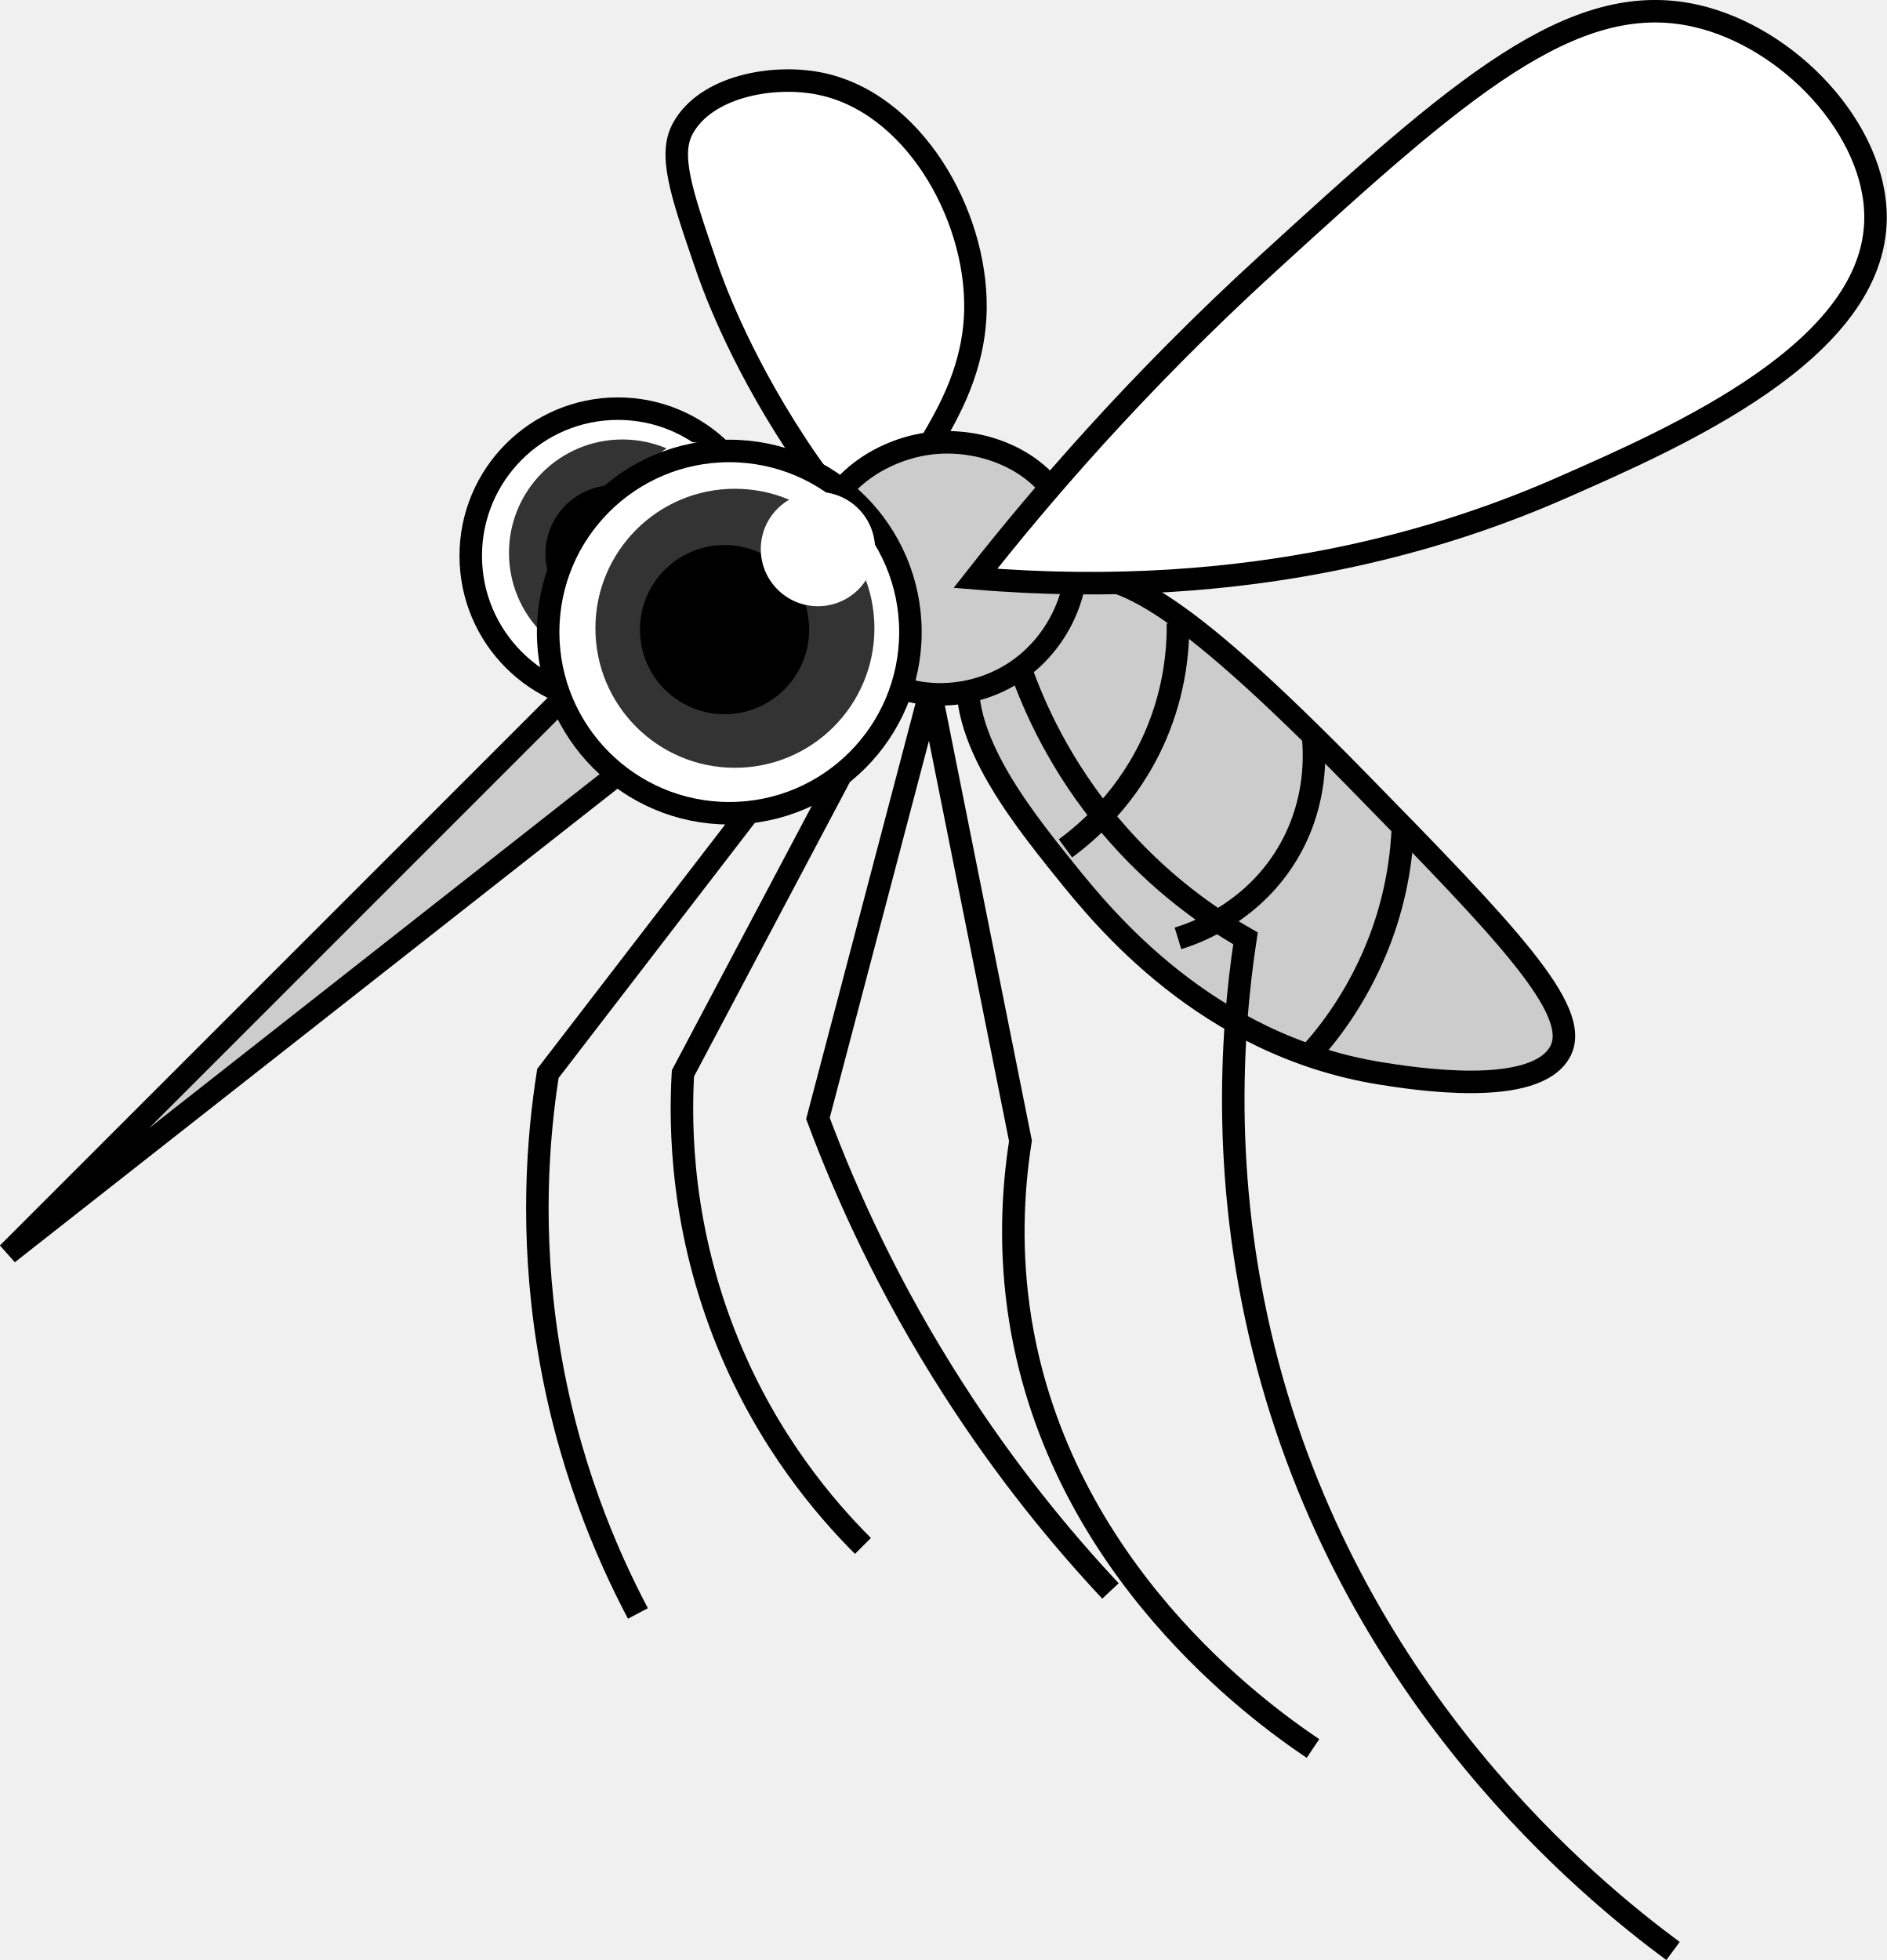
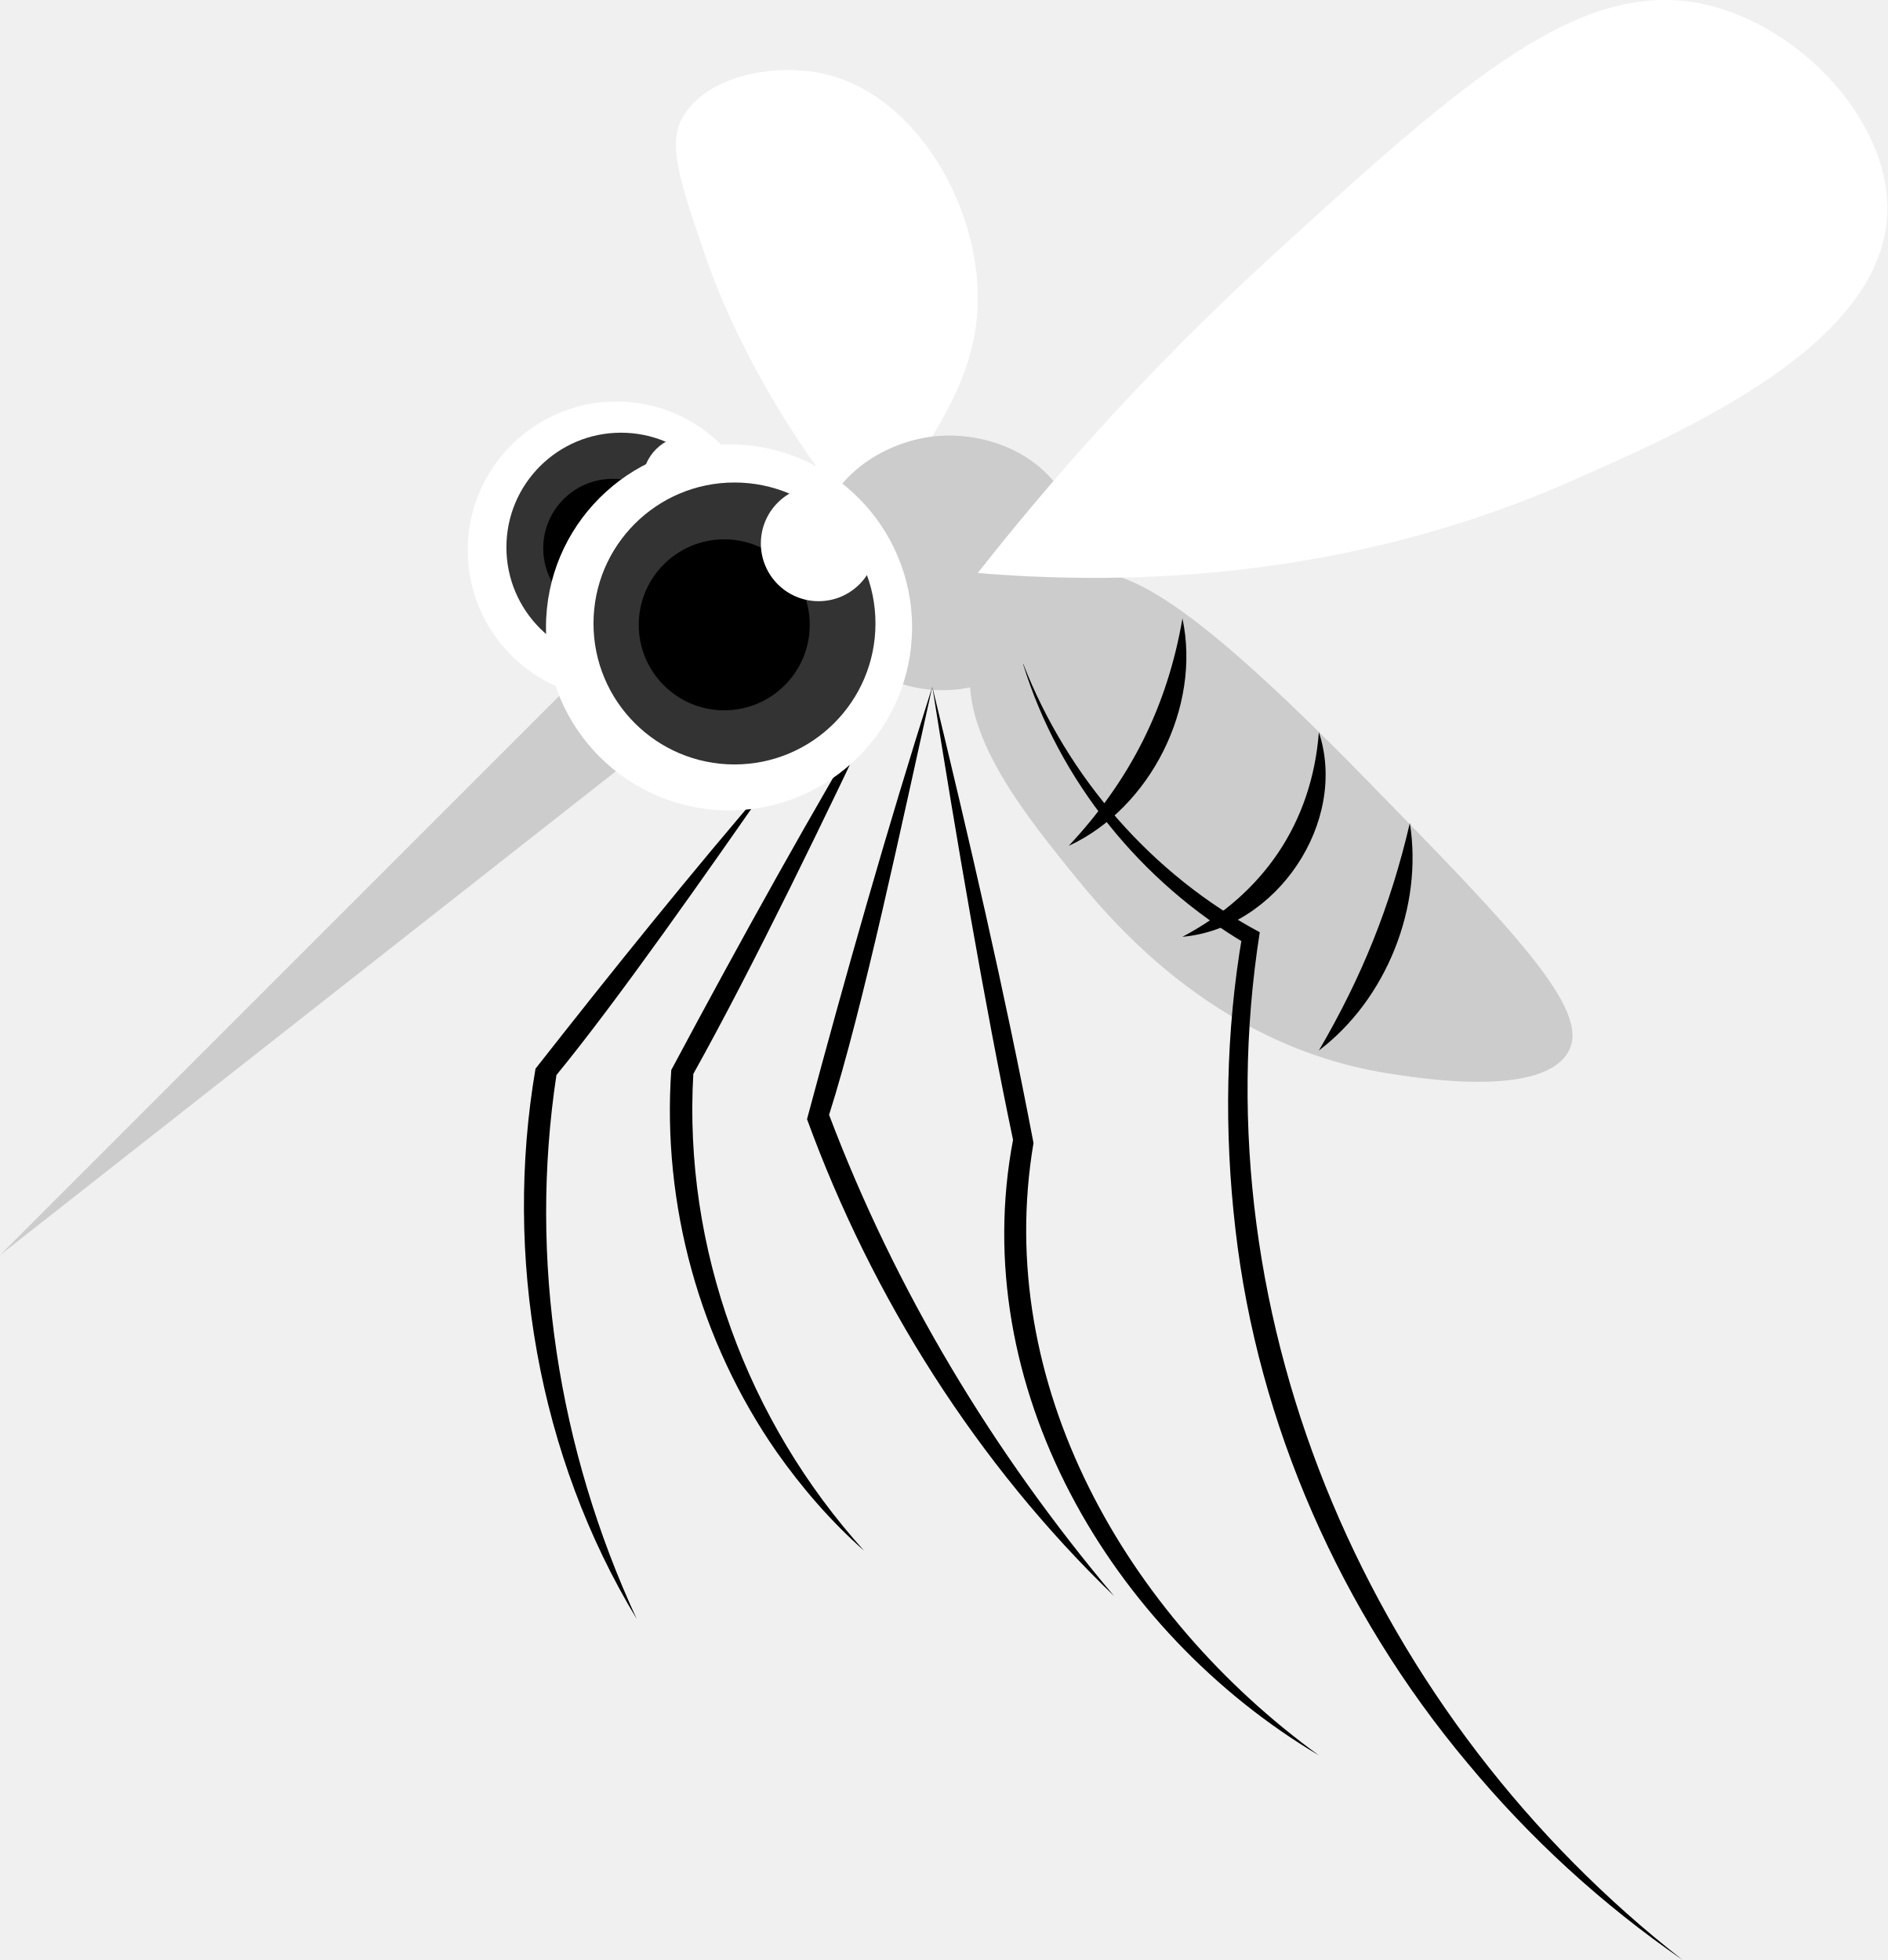
- <svg xmlns="http://www.w3.org/2000/svg" id="Layer_2" data-name="Layer 2" viewBox="0 0 83.85 87.1">
+ <svg xmlns="http://www.w3.org/2000/svg" id="Layer_2" data-name="Layer 2" viewBox="0 0 83 86.2">
  <defs>
    <style>
      .cls-1 {
-         fill: none;
-       }
- 
-       .cls-1, .cls-2, .cls-3 {
-         stroke: #000;
-         stroke-miterlimit: 10;
+         fill: #fff;
      }

      .cls-2 {
-         fill: #ccc;
+         fill: #333;
      }

-       .cls-4, .cls-3 {
-         fill: #fff;
-       }
- 
-       .cls-5 {
-         fill: #333;
+       .cls-3 {
+         fill: #ccc;
      }
    </style>
  </defs>
  <g id="Layer_1-2" data-name="Layer 1">
    <g>
-       <path class="cls-3" d="M41.35,19.7c.81-1.38,1.97-3.37,2-6,.05-4.22-2.8-9.21-7-10-2.07-.39-4.98.15-6,2-.64,1.16-.1,2.79,1,6,.28.83,1.41,4.04,4,8,1.71,2.62,2.39,3,3,3,1.25,0,2.18-1.59,3-3Z" />
-       <path class="cls-2" d="M47.35,25.7c2.22-.42,4.75.57,13,9,6.63,6.77,9.92,10.19,9,12-1.08,2.12-6.61,1.22-8,1-7.77-1.25-12.33-6.93-14-9-2.13-2.65-5.43-6.75-4-10,.69-1.57,2.36-2.69,4-3Z" />
-       <path class="cls-2" d="M36.35,23.7c.73-2.49,3.04-3.76,5-4,2.15-.26,4.86.62,6,3,1.19,2.5.08,5.48-2,7-1.98,1.45-4.9,1.63-7,0-1.75-1.35-2.66-3.74-2-6Z" />
-       <path class="cls-3" d="M43.35,25.7c2.81-3.58,7.11-8.62,13-14C64.81,3.97,69.88-.53,75.35.7c4.16.94,8.03,5.07,8,9-.04,5.87-8.76,9.7-14,12-4.79,2.1-13.59,5.04-26,4Z" />
-       <path class="cls-2" d="M28.35,33.7c-9.33,7.33-18.67,14.67-28,22,8.33-8.33,16.67-16.67,25-25l3,3Z" />
-       <path class="cls-1" d="M45.35,29.7c.6,1.71,1.76,4.34,4,7,2.16,2.56,4.45,4.11,6,5-.66,4.35-1.09,11.16,1,19,3.96,14.83,14.27,23.24,18,26" />
-       <path class="cls-1" d="M41.35,30.7c.67,3.33,1.33,6.67,2,10,.67,3.33,1.33,6.67,2,10-.35,2.24-.49,4.97,0,8,1.8,11.03,10.57,17.37,13,19" />
-       <path class="cls-1" d="M41.35,30.7c-1.67,6.33-3.33,12.67-5,19,1.28,3.43,3.17,7.59,6,12,2.35,3.67,4.8,6.65,7,9" />
-       <path class="cls-1" d="M39.35,30.7c-3,5.67-6,11.33-9,17-.14,2.45-.07,6.94,2,12,1.79,4.38,4.34,7.34,6,9" />
-       <path class="cls-1" d="M34.35,34.7c-3.33,4.33-6.67,8.67-10,13-.45,2.85-.78,7.04,0,12,.83,5.28,2.61,9.37,4,12" />
-       <path class="cls-1" d="M62.35,36.7c-.05,1.23-.25,3-1,5-.88,2.34-2.12,4.01-3,5" />
-       <path class="cls-1" d="M58.35,32.7c.08.79.19,2.85-1,5-1.6,2.89-4.38,3.81-5,4" />
-       <path class="cls-1" d="M52.35,27.7c.01,1.09-.11,2.94-1,5-1.18,2.73-3.07,4.32-4,5" />
-       <circle class="cls-3" cx="27.46" cy="24.7" r="6.54" />
-       <circle class="cls-5" cx="27.66" cy="24.57" r="5.04" />
-       <circle cx="27.29" cy="24.61" r="3.05" />
-       <circle class="cls-4" cx="30.66" cy="21.71" r="2.06" />
-       <circle class="cls-3" cx="32.41" cy="28.09" r="8.05" />
-       <circle class="cls-5" cx="32.66" cy="27.92" r="6.2" />
-       <circle cx="32.2" cy="27.98" r="3.76" />
-       <circle class="cls-4" cx="36.35" cy="24.4" r="2.54" />
+       <path class="cls-1" d="M41,19.2c.81-1.38,1.97-3.37,2-6,.05-4.22-2.8-9.21-7-10-2.07-.39-4.98.15-6,2-.64,1.16-.1,2.79,1,6,.28.83,1.41,4.04,4,8,1.71,2.62,2.39,3,3,3,1.25,0,2.18-1.59,3-3Z" />
+       <path class="cls-3" d="M47,25.2c2.22-.42,4.75.57,13,9,6.63,6.77,9.92,10.19,9,12-1.08,2.12-6.61,1.22-8,1-7.77-1.25-12.33-6.93-14-9-2.13-2.65-5.43-6.75-4-10,.69-1.57,2.36-2.69,4-3Z" />
+       <path class="cls-3" d="M36,23.2c.73-2.49,3.04-3.76,5-4,2.15-.26,4.86.62,6,3,1.19,2.5.08,5.48-2,7-1.98,1.45-4.9,1.63-7,0-1.75-1.35-2.66-3.74-2-6Z" />
+       <path class="cls-1" d="M43,25.2c2.81-3.58,7.11-8.62,13-14C64.46,3.47,69.53-1.03,75,.2c4.16.94,8.03,5.07,8,9-.04,5.87-8.76,9.7-14,12-4.79,2.1-13.59,5.04-26,4Z" />
+       <path class="cls-3" d="M28,33.2c-9.33,7.33-18.67,14.67-28,22,8.33-8.33,16.67-16.67,25-25l3,3Z" />
+       <path d="M45,29.2c1.95,5,5.67,9.27,10.4,11.8-2.7,17.21,4.99,34.59,18.6,45.2-3.53-2.43-6.73-5.36-9.48-8.68-5.54-6.61-9.21-14.87-10.19-23.46-.5-4.29-.43-8.66.3-12.92l.18.38c-4.64-2.73-8.24-7.19-9.82-12.32h0Z" />
+       <path d="M41,30.2c1.61,6.66,3.17,13.35,4.45,20.07-1.79,10.6,4.09,20.79,12.55,26.93-9.18-5.45-15.5-16.27-13.45-27.07-1.22-5.8-2.53-13.47-3.55-19.93h0Z" />
+       <path d="M41,30.2c-1.32,5.93-3.03,14.08-4.54,18.83,2.92,7.72,7.21,14.85,12.54,21.17-6.03-5.81-10.64-13.11-13.51-20.98,1.71-6.38,3.51-12.73,5.51-19.02h0Z" />
+       <path d="M39,30.2c-2.58,5.5-5.93,12.41-8.51,17.03-.44,7.65,2.36,15.27,7.51,20.97-1.45-1.28-2.73-2.76-3.85-4.35-3.38-4.86-5.04-10.87-4.63-16.79,3.04-5.69,6.16-11.33,9.48-16.86h0Z" />
+       <path d="M34,34.2c-2.91,4.17-6.86,9.83-9.53,13.08-1.23,8.11.08,16.46,3.53,23.92-4.33-7.15-5.86-15.96-4.45-24.2,3.4-4.33,6.85-8.63,10.45-12.8h0Z" />
+       <path d="M62,36.2c.59,3.68-1.03,7.75-4,10,1.89-3.23,3.15-6.36,4-10h0Z" />
+       <path d="M58,32.2c1.3,3.94-1.85,8.63-6,9,3.54-1.87,5.69-4.99,6-9h0Z" />
+       <path d="M52,27.2c.83,3.88-1.4,8.33-5,10,2.7-2.89,4.33-6.11,5-10h0Z" />
+       <circle class="cls-1" cx="27.11" cy="24.2" r="6.54" />
+       <circle class="cls-2" cx="27.31" cy="24.07" r="5.04" />
+       <circle cx="26.94" cy="24.11" r="3.05" />
+       <circle class="cls-1" cx="30.31" cy="21.21" r="2.06" />
+       <circle class="cls-1" cx="32.06" cy="27.59" r="8.05" />
+       <circle class="cls-2" cx="32.3" cy="27.42" r="6.2" />
+       <circle cx="31.85" cy="27.48" r="3.76" />
+       <circle class="cls-1" cx="36" cy="23.9" r="2.54" />
    </g>
  </g>
</svg>
